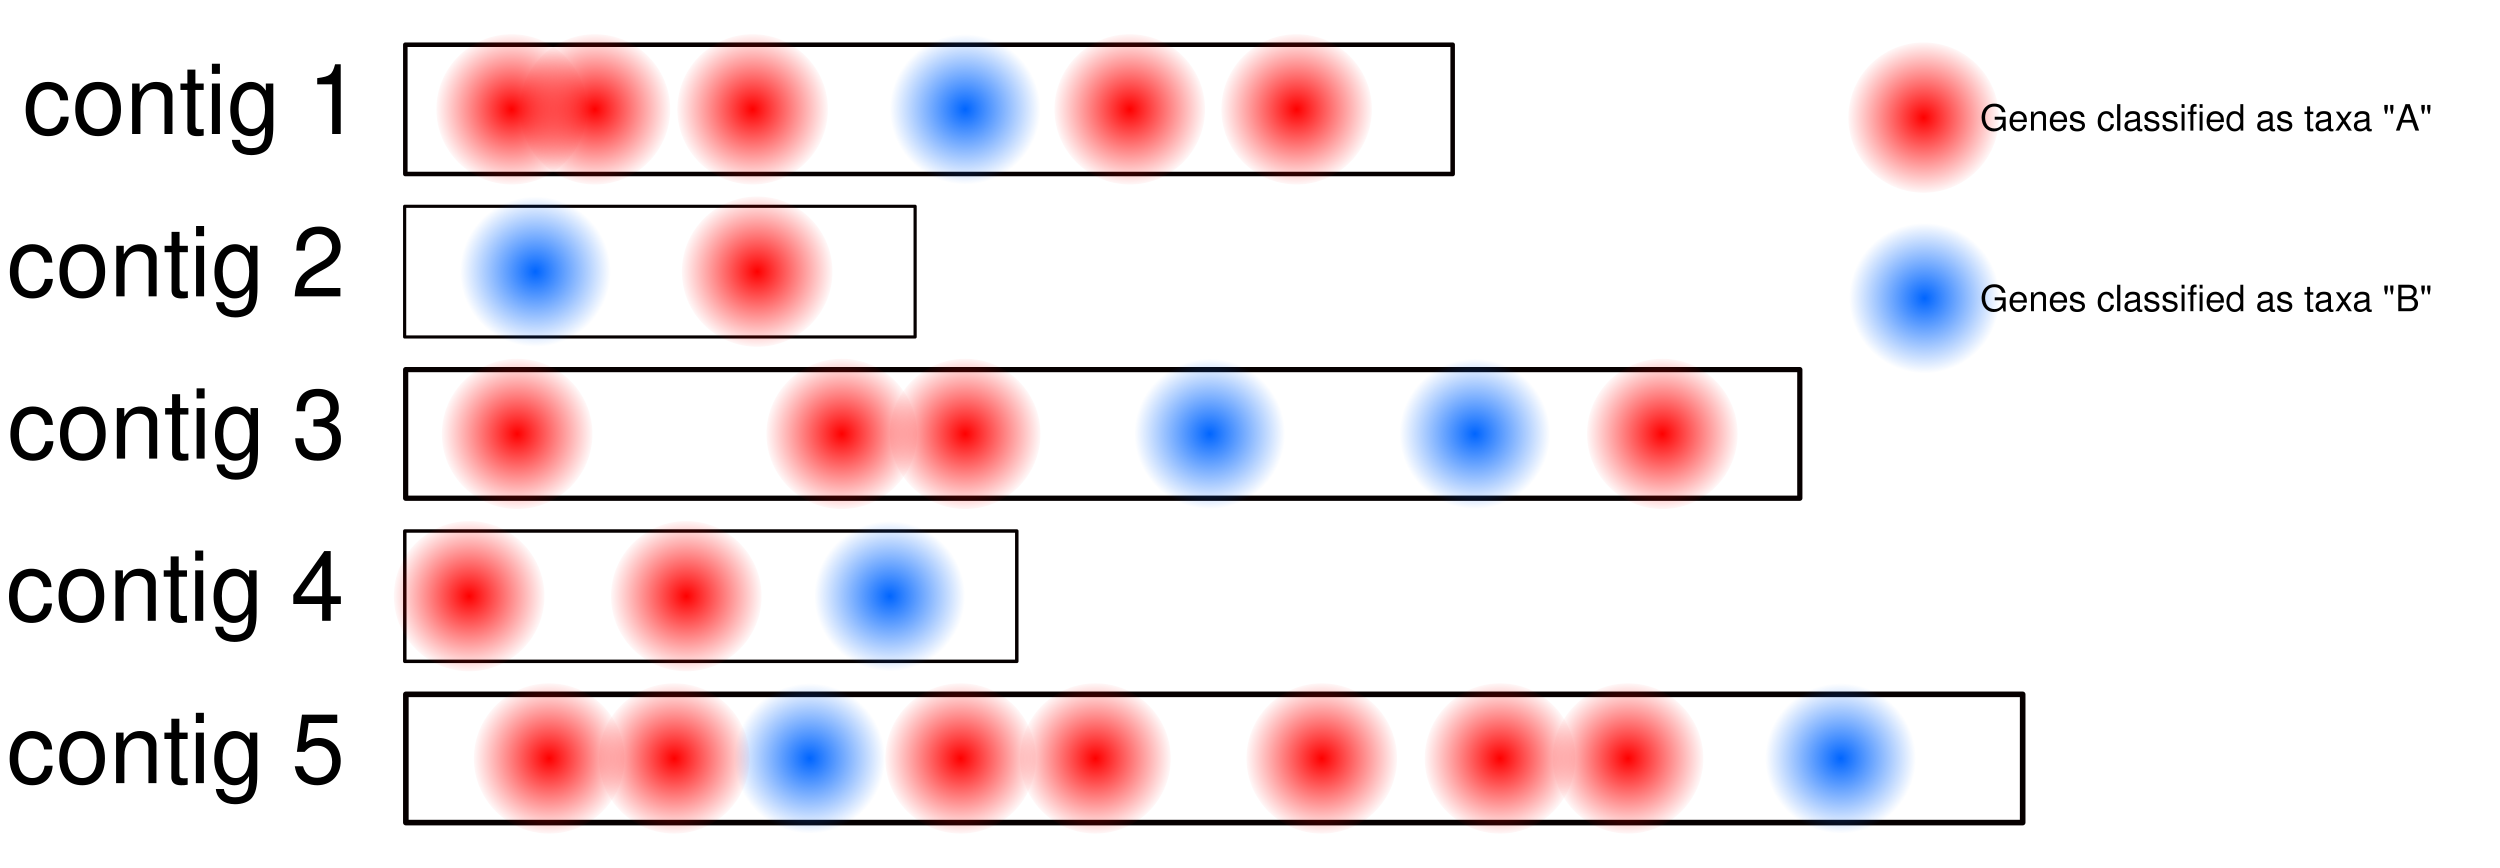
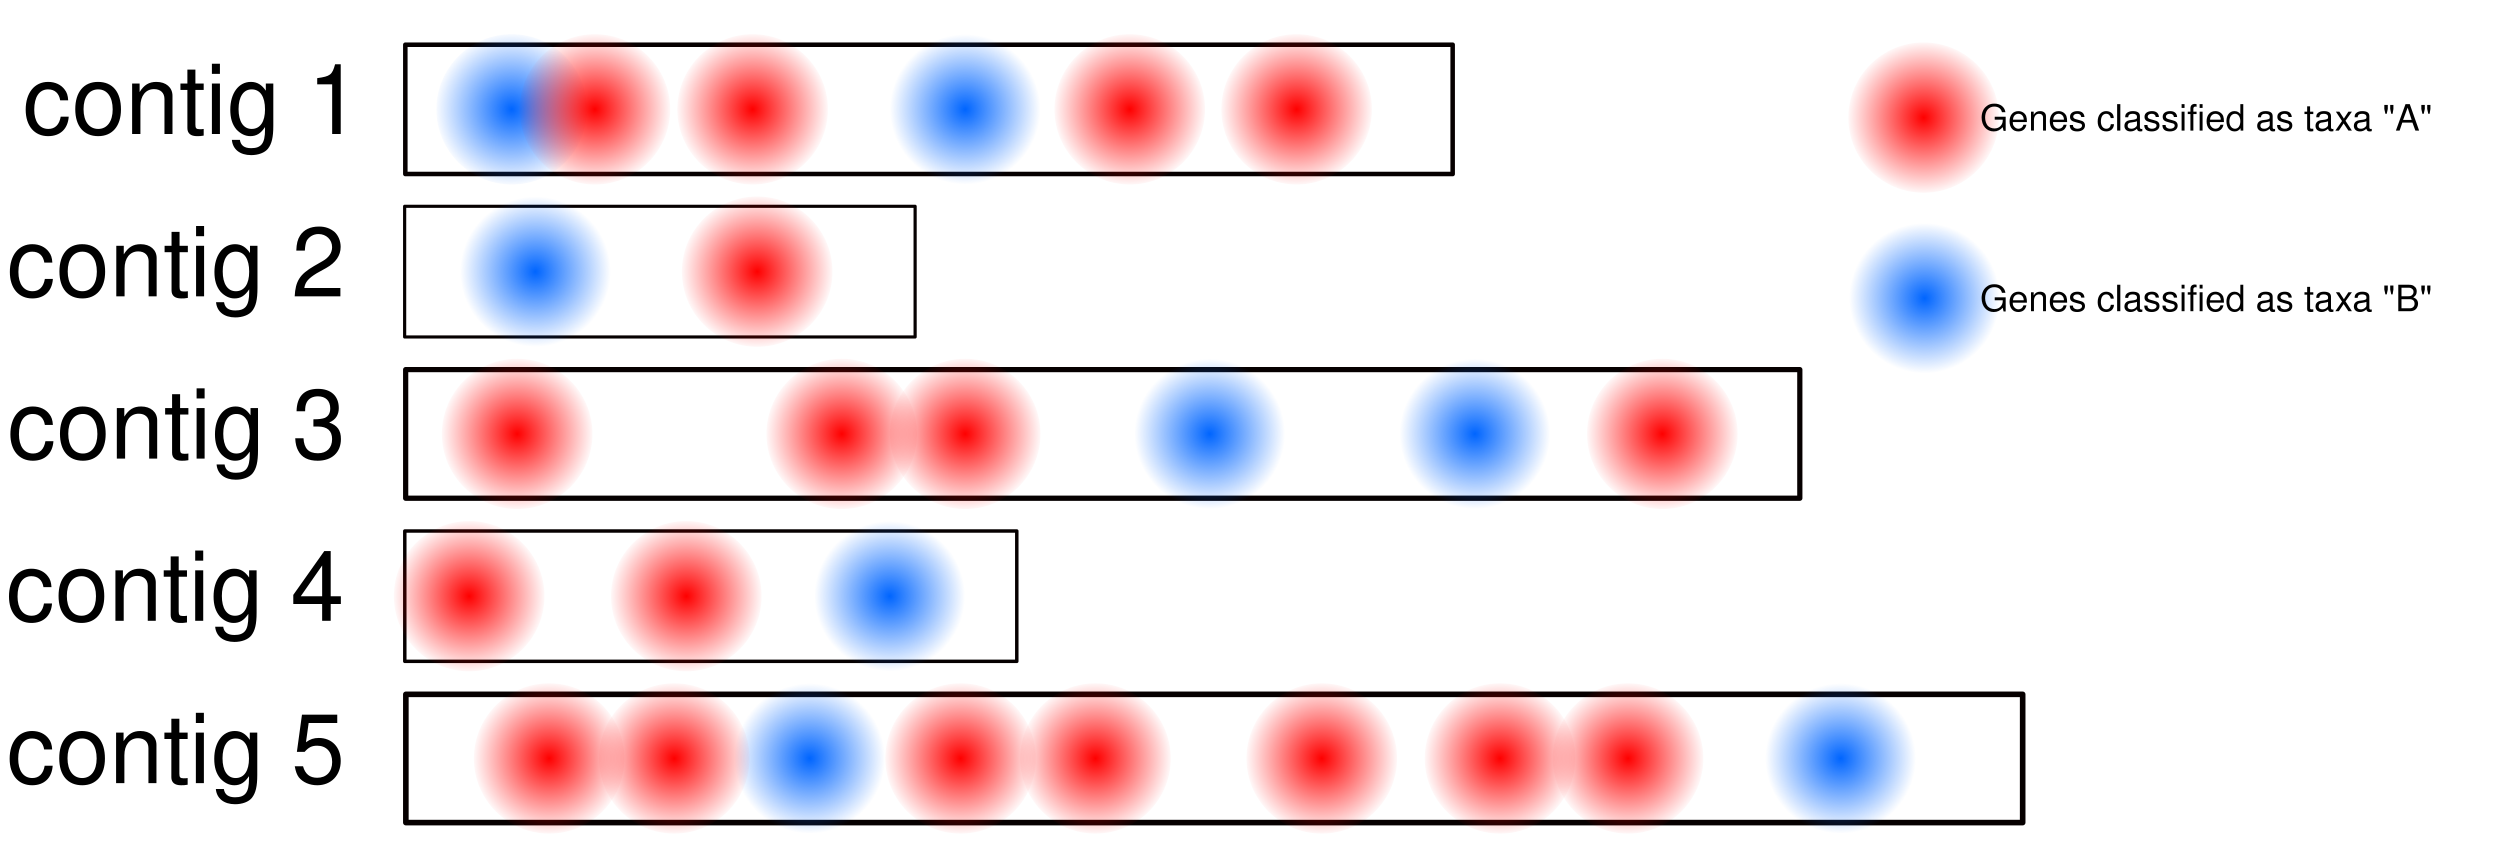
<svg xmlns="http://www.w3.org/2000/svg" xmlns:xlink="http://www.w3.org/1999/xlink" width="146.16mm" height="50.737mm" viewBox="0 0 146.16 50.737" version="1.1" id="svg2807">
  <defs id="defs2801">
    <radialGradient xlink:href="#linearGradient924" id="radialGradient926-4-1" cx="20.052" cy="63.637" fx="20.052" fy="63.637" r="4.952" gradientTransform="matrix(0.9138168,0,0,0.915646,99.16132,5.133757)" gradientUnits="userSpaceOnUse" />
    <linearGradient id="linearGradient924">
      <stop style="stop-color:#ff0000;stop-opacity:1;" offset="0" id="stop920" />
      <stop style="stop-color:#ff0000;stop-opacity:0;" offset="1" id="stop922" />
    </linearGradient>
    <radialGradient xlink:href="#linearGradient2298" id="radialGradient2308-1" cx="46.906" cy="63.789" fx="46.906" fy="63.789" r="4.404" gradientTransform="matrix(1,0,0,0.9977542,70.63184,10.31817)" gradientUnits="userSpaceOnUse" />
    <linearGradient id="linearGradient2298">
      <stop style="stop-color:#0065ff;stop-opacity:1;" offset="0" id="stop2294" />
      <stop style="stop-color:#0065ff;stop-opacity:0;" offset="1" id="stop2296" />
    </linearGradient>
    <radialGradient xlink:href="#linearGradient2298" id="radialGradient2312" cx="98.088" cy="101.737" fx="98.088" fy="101.737" r="4.404" gradientTransform="matrix(1,0,0,0.9977542,108.0439,-53.14176)" gradientUnits="userSpaceOnUse" />
    <radialGradient xlink:href="#linearGradient924" id="radialGradient926-14" cx="20.052" cy="63.637" fx="20.052" fy="63.637" r="4.952" gradientTransform="matrix(0.9138168,0,0,0.915646,175.3802,-9.902162)" gradientUnits="userSpaceOnUse" />
    <radialGradient xlink:href="#linearGradient924" id="radialGradient926-13" cx="20.052" cy="63.637" fx="20.052" fy="63.637" r="4.952" gradientTransform="matrix(0.9138168,0,0,0.915646,167.8967,-9.902162)" gradientUnits="userSpaceOnUse" />
    <radialGradient xlink:href="#linearGradient924" id="radialGradient926-299" cx="20.052" cy="63.637" fx="20.052" fy="63.637" r="4.952" gradientTransform="matrix(0.9138168,0,0,0.915646,119.6202,-9.902162)" gradientUnits="userSpaceOnUse" />
    <radialGradient xlink:href="#linearGradient924" id="radialGradient926-69" cx="20.052" cy="63.637" fx="20.052" fy="63.637" r="4.952" gradientTransform="matrix(0.9138168,0,0,0.915646,157.4732,-9.902166)" gradientUnits="userSpaceOnUse" />
    <radialGradient xlink:href="#linearGradient924" id="radialGradient926-04" cx="20.052" cy="63.637" fx="20.052" fy="63.637" r="4.952" gradientTransform="matrix(0.9138168,0,0,0.915646,144.2433,-9.902166)" gradientUnits="userSpaceOnUse" />
    <radialGradient xlink:href="#linearGradient924" id="radialGradient926-80" cx="20.052" cy="63.637" fx="20.052" fy="63.637" r="4.952" gradientTransform="matrix(0.9138168,0,0,0.915646,136.3589,-9.902166)" gradientUnits="userSpaceOnUse" />
    <radialGradient xlink:href="#linearGradient2298" id="radialGradient2302" cx="37.819" cy="101.737" fx="37.819" fy="101.737" r="4.404" gradientTransform="matrix(1,0,0,0.9977542,108.0439,-53.14176)" gradientUnits="userSpaceOnUse" />
    <radialGradient xlink:href="#linearGradient924" id="radialGradient926-11" cx="20.052" cy="63.637" fx="20.052" fy="63.637" r="4.952" gradientTransform="matrix(0.9138168,0,0,0.915646,112.3046,-9.902166)" gradientUnits="userSpaceOnUse" />
    <radialGradient xlink:href="#linearGradient2298" id="radialGradient2300" cx="42.496" cy="92.25" fx="42.496" fy="92.25" r="4.404" gradientTransform="matrix(1,0,0,0.9977542,108.0439,-53.16307)" gradientUnits="userSpaceOnUse" />
    <radialGradient xlink:href="#linearGradient924" id="radialGradient926-84" cx="20.052" cy="63.637" fx="20.052" fy="63.637" r="4.952" gradientTransform="matrix(0.9138168,0,0,0.915646,107.6274,-19.38937)" gradientUnits="userSpaceOnUse" />
    <radialGradient xlink:href="#linearGradient924" id="radialGradient926-46" cx="20.052" cy="63.637" fx="20.052" fy="63.637" r="4.952" gradientTransform="matrix(0.9138168,0,0,0.915646,120.3227,-19.38937)" gradientUnits="userSpaceOnUse" />
    <radialGradient xlink:href="#linearGradient924" id="radialGradient926-051" cx="20.052" cy="63.637" fx="20.052" fy="63.637" r="4.952" gradientTransform="matrix(0.9138168,0,0,0.915646,136.6261,-28.87656)" gradientUnits="userSpaceOnUse" />
    <radialGradient xlink:href="#linearGradient924" id="radialGradient926-6" cx="20.052" cy="63.637" fx="20.052" fy="63.637" r="4.952" gradientTransform="matrix(0.9138168,0,0,0.915646,177.3847,-28.87656)" gradientUnits="userSpaceOnUse" />
    <radialGradient xlink:href="#linearGradient2298" id="radialGradient2310" cx="76.706" cy="82.763" fx="76.706" fy="82.763" r="4.404" gradientTransform="matrix(1,0,0,0.9977542,108.0439,-53.18437)" gradientUnits="userSpaceOnUse" />
    <radialGradient xlink:href="#linearGradient2298" id="radialGradient2304" cx="61.205" cy="82.763" fx="61.205" fy="82.763" r="4.404" gradientTransform="matrix(1,0,0,0.9977542,108.0439,-53.18437)" gradientUnits="userSpaceOnUse" />
    <radialGradient xlink:href="#linearGradient924" id="radialGradient926-05" cx="20.052" cy="63.637" fx="20.052" fy="63.637" r="4.952" gradientTransform="matrix(0.9138168,0,0,0.915646,129.4099,-28.87656)" gradientUnits="userSpaceOnUse" />
    <radialGradient xlink:href="#linearGradient924" id="radialGradient926-0" cx="20.052" cy="63.637" fx="20.052" fy="63.637" r="4.952" gradientTransform="matrix(0.9138168,0,0,0.915646,110.4337,-28.87656)" gradientUnits="userSpaceOnUse" />
    <radialGradient xlink:href="#linearGradient2298" id="radialGradient2306" cx="21.782" cy="73.276" fx="21.782" fy="73.276" r="4.404" gradientTransform="matrix(1,0,0,0.9977542,108.0439,-53.20568)" gradientUnits="userSpaceOnUse" />
    <radialGradient xlink:href="#linearGradient924" id="radialGradient926-4" cx="20.052" cy="63.637" fx="20.052" fy="63.637" r="4.952" gradientTransform="matrix(0.9138168,0,0,0.915646,124.4654,-38.36376)" gradientUnits="userSpaceOnUse" />
    <radialGradient xlink:href="#linearGradient924" id="radialGradient926-3" cx="20.052" cy="63.637" fx="20.052" fy="63.637" r="4.952" gradientTransform="matrix(0.9138168,0,0,0.915646,156.0032,-47.85097)" gradientUnits="userSpaceOnUse" />
    <radialGradient xlink:href="#linearGradient924" id="radialGradient926-8" cx="20.052" cy="63.637" fx="20.052" fy="63.637" r="4.952" gradientTransform="matrix(0.9138168,0,0,0.915646,146.2478,-47.85097)" gradientUnits="userSpaceOnUse" />
    <radialGradient xlink:href="#linearGradient2298" id="radialGradient2308" cx="46.906" cy="63.789" fx="46.906" fy="63.789" r="4.404" gradientTransform="matrix(1,0,0,0.9977542,108.0439,-53.22698)" gradientUnits="userSpaceOnUse" />
    <radialGradient xlink:href="#linearGradient924" id="radialGradient926-7" cx="20.052" cy="63.637" fx="20.052" fy="63.637" r="4.952" gradientTransform="matrix(0.9138168,0,0,0.915646,124.1981,-47.85097)" gradientUnits="userSpaceOnUse" />
    <radialGradient xlink:href="#linearGradient924" id="radialGradient926-2" cx="20.052" cy="63.637" fx="20.052" fy="63.637" r="4.952" gradientTransform="matrix(0.9138168,0,0,0.915646,114.9773,-47.85097)" gradientUnits="userSpaceOnUse" />
-     <radialGradient xlink:href="#linearGradient924" id="radialGradient926" cx="20.052" cy="63.637" fx="20.052" fy="63.637" r="4.952" gradientTransform="matrix(0.9138168,0,0,0.915646,110.1126,-47.85097)" gradientUnits="userSpaceOnUse" />
+     <radialGradient xlink:href="#linearGradient2298" id="radialGradient926" cx="20.052" cy="63.637" fx="20.052" fy="63.637" r="4.952" gradientTransform="matrix(0.9138168,0,0,0.915646,110.1126,-47.85097)" gradientUnits="userSpaceOnUse" />
  </defs>
  <g id="layer1" transform="translate(-98.52143,-4.024479)">
    <rect style="color:#000000;clip-rule:nonzero;display:inline;overflow:visible;visibility:visible;opacity:1;isolation:auto;mix-blend-mode:normal;color-interpolation:sRGB;color-interpolation-filters:linearRGB;solid-color:#000000;solid-opacity:1;vector-effect:none;fill:none;fill-opacity:1;fill-rule:nonzero;stroke:#060000;stroke-width:0.265;stroke-linecap:square;stroke-linejoin:round;stroke-miterlimit:4;stroke-dasharray:none;stroke-dashoffset:0;stroke-opacity:1;marker:none;paint-order:stroke fill markers;color-rendering:auto;image-rendering:auto;shape-rendering:auto;text-rendering:auto;enable-background:accumulate" id="rect823" width="61.232" height="7.56" x="122.218" y="6.639" />
    <rect style="color:#000000;clip-rule:nonzero;display:inline;overflow:visible;visibility:visible;opacity:1;isolation:auto;mix-blend-mode:normal;color-interpolation:sRGB;color-interpolation-filters:linearRGB;solid-color:#000000;solid-opacity:1;vector-effect:none;fill:none;fill-opacity:1;fill-rule:nonzero;stroke:#060000;stroke-width:0.305;stroke-linecap:square;stroke-linejoin:round;stroke-miterlimit:4;stroke-dasharray:none;stroke-dashoffset:0;stroke-opacity:1;marker:none;paint-order:stroke fill markers;color-rendering:auto;image-rendering:auto;shape-rendering:auto;text-rendering:auto;enable-background:accumulate" id="rect823-6" width="81.508" height="7.52" x="122.238" y="25.633" />
    <rect style="color:#000000;clip-rule:nonzero;display:inline;overflow:visible;visibility:visible;opacity:1;isolation:auto;mix-blend-mode:normal;color-interpolation:sRGB;color-interpolation-filters:linearRGB;solid-color:#000000;solid-opacity:1;vector-effect:none;fill:none;fill-opacity:1;fill-rule:nonzero;stroke:#060000;stroke-width:0.186;stroke-linecap:square;stroke-linejoin:round;stroke-miterlimit:4;stroke-dasharray:none;stroke-dashoffset:0;stroke-opacity:1;marker:none;paint-order:stroke fill markers;color-rendering:auto;image-rendering:auto;shape-rendering:auto;text-rendering:auto;enable-background:accumulate" id="rect823-9" width="29.845" height="7.639" x="122.178" y="16.086" />
    <rect style="color:#000000;clip-rule:nonzero;display:inline;overflow:visible;visibility:visible;opacity:1;isolation:auto;mix-blend-mode:normal;color-interpolation:sRGB;color-interpolation-filters:linearRGB;solid-color:#000000;solid-opacity:1;vector-effect:none;fill:none;fill-opacity:1;fill-rule:nonzero;stroke:#060000;stroke-width:0.203;stroke-linecap:square;stroke-linejoin:round;stroke-miterlimit:4;stroke-dasharray:none;stroke-dashoffset:0;stroke-opacity:1;marker:none;paint-order:stroke fill markers;color-rendering:auto;image-rendering:auto;shape-rendering:auto;text-rendering:auto;enable-background:accumulate" id="rect823-2" width="35.78" height="7.621" x="122.187" y="35.069" />
    <rect style="color:#000000;clip-rule:nonzero;display:inline;overflow:visible;visibility:visible;opacity:1;isolation:auto;mix-blend-mode:normal;color-interpolation:sRGB;color-interpolation-filters:linearRGB;solid-color:#000000;solid-opacity:1;vector-effect:none;fill:none;fill-opacity:1;fill-rule:nonzero;stroke:#060000;stroke-width:0.328;stroke-linecap:square;stroke-linejoin:round;stroke-miterlimit:4;stroke-dasharray:none;stroke-dashoffset:0;stroke-opacity:1;marker:none;paint-order:stroke fill markers;color-rendering:auto;image-rendering:auto;shape-rendering:auto;text-rendering:auto;enable-background:accumulate" id="rect823-0" width="94.526" height="7.497" x="122.249" y="44.619" />
-     <ellipse style="color:#000000;clip-rule:nonzero;display:inline;overflow:visible;visibility:visible;opacity:1;isolation:auto;mix-blend-mode:normal;color-interpolation:sRGB;color-interpolation-filters:linearRGB;solid-color:#000000;solid-opacity:1;vector-effect:none;fill:url(#radialGradient926);fill-opacity:1;fill-rule:nonzero;stroke:none;stroke-width:0.26;stroke-linecap:square;stroke-linejoin:round;stroke-miterlimit:4;stroke-dasharray:none;stroke-dashoffset:0;stroke-opacity:1;marker:none;paint-order:stroke fill markers;color-rendering:auto;image-rendering:auto;shape-rendering:auto;text-rendering:auto;enable-background:accumulate" id="path918" cx="128.436" cy="10.418" rx="4.404" ry="4.394" />
+     <ellipse style="color:#000000;clip-rule:nonzero;display:inline;overflow:visible;visibility:visible;opacity:1;isolation:auto;mix-blend-mode:normal;color-interpolation:sRGB;color-interpolation-filters:linearRGB;solid-color:#000000;solid-opacity:1;vector-effect:none;fill:url(#radialGradient926);fill-opacity:1.0;fill-rule:nonzero;stroke:none;stroke-width:0.26;stroke-linecap:square;stroke-linejoin:round;stroke-miterlimit:4;stroke-dasharray:none;stroke-dashoffset:0;stroke-opacity:1;marker:none;paint-order:stroke fill markers;color-rendering:auto;image-rendering:auto;shape-rendering:auto;text-rendering:auto;enable-background:accumulate" id="path918" cx="128.436" cy="10.418" rx="4.404" ry="4.394" />
    <ellipse style="color:#000000;clip-rule:nonzero;display:inline;overflow:visible;visibility:visible;opacity:1;isolation:auto;mix-blend-mode:normal;color-interpolation:sRGB;color-interpolation-filters:linearRGB;solid-color:#000000;solid-opacity:1;vector-effect:none;fill:url(#radialGradient926-2);fill-opacity:1;fill-rule:nonzero;stroke:none;stroke-width:0.26;stroke-linecap:square;stroke-linejoin:round;stroke-miterlimit:4;stroke-dasharray:none;stroke-dashoffset:0;stroke-opacity:1;marker:none;paint-order:stroke fill markers;color-rendering:auto;image-rendering:auto;shape-rendering:auto;text-rendering:auto;enable-background:accumulate" id="path918-8" cx="133.301" cy="10.418" rx="4.404" ry="4.394" />
    <ellipse style="color:#000000;clip-rule:nonzero;display:inline;overflow:visible;visibility:visible;opacity:1;isolation:auto;mix-blend-mode:normal;color-interpolation:sRGB;color-interpolation-filters:linearRGB;solid-color:#000000;solid-opacity:1;vector-effect:none;fill:url(#radialGradient926-7);fill-opacity:1;fill-rule:nonzero;stroke:none;stroke-width:0.26;stroke-linecap:square;stroke-linejoin:round;stroke-miterlimit:4;stroke-dasharray:none;stroke-dashoffset:0;stroke-opacity:1;marker:none;paint-order:stroke fill markers;color-rendering:auto;image-rendering:auto;shape-rendering:auto;text-rendering:auto;enable-background:accumulate" id="path918-85" cx="142.522" cy="10.418" rx="4.404" ry="4.394" />
    <ellipse style="color:#000000;clip-rule:nonzero;display:inline;overflow:visible;visibility:visible;opacity:1;isolation:auto;mix-blend-mode:normal;color-interpolation:sRGB;color-interpolation-filters:linearRGB;solid-color:#000000;solid-opacity:1;vector-effect:none;fill:url(#radialGradient2308);fill-opacity:1;fill-rule:nonzero;stroke:none;stroke-width:0.26;stroke-linecap:square;stroke-linejoin:round;stroke-miterlimit:4;stroke-dasharray:none;stroke-dashoffset:0;stroke-opacity:1;marker:none;paint-order:stroke fill markers;color-rendering:auto;image-rendering:auto;shape-rendering:auto;text-rendering:auto;enable-background:accumulate" id="path918-83" cx="154.95" cy="10.418" rx="4.404" ry="4.394" />
    <ellipse style="color:#000000;clip-rule:nonzero;display:inline;overflow:visible;visibility:visible;opacity:1;isolation:auto;mix-blend-mode:normal;color-interpolation:sRGB;color-interpolation-filters:linearRGB;solid-color:#000000;solid-opacity:1;vector-effect:none;fill:url(#radialGradient926-8);fill-opacity:1;fill-rule:nonzero;stroke:none;stroke-width:0.26;stroke-linecap:square;stroke-linejoin:round;stroke-miterlimit:4;stroke-dasharray:none;stroke-dashoffset:0;stroke-opacity:1;marker:none;paint-order:stroke fill markers;color-rendering:auto;image-rendering:auto;shape-rendering:auto;text-rendering:auto;enable-background:accumulate" id="path918-4" cx="164.571" cy="10.418" rx="4.404" ry="4.394" />
    <ellipse style="color:#000000;clip-rule:nonzero;display:inline;overflow:visible;visibility:visible;opacity:1;isolation:auto;mix-blend-mode:normal;color-interpolation:sRGB;color-interpolation-filters:linearRGB;solid-color:#000000;solid-opacity:1;vector-effect:none;fill:url(#radialGradient926-3);fill-opacity:1;fill-rule:nonzero;stroke:none;stroke-width:0.26;stroke-linecap:square;stroke-linejoin:round;stroke-miterlimit:4;stroke-dasharray:none;stroke-dashoffset:0;stroke-opacity:1;marker:none;paint-order:stroke fill markers;color-rendering:auto;image-rendering:auto;shape-rendering:auto;text-rendering:auto;enable-background:accumulate" id="path918-6" cx="174.327" cy="10.418" rx="4.404" ry="4.394" />
    <ellipse style="color:#000000;clip-rule:nonzero;display:inline;overflow:visible;visibility:visible;opacity:1;isolation:auto;mix-blend-mode:normal;color-interpolation:sRGB;color-interpolation-filters:linearRGB;solid-color:#000000;solid-opacity:1;vector-effect:none;fill:url(#radialGradient926-4);fill-opacity:1;fill-rule:nonzero;stroke:none;stroke-width:0.26;stroke-linecap:square;stroke-linejoin:round;stroke-miterlimit:4;stroke-dasharray:none;stroke-dashoffset:0;stroke-opacity:1;marker:none;paint-order:stroke fill markers;color-rendering:auto;image-rendering:auto;shape-rendering:auto;text-rendering:auto;enable-background:accumulate" id="path918-89" cx="142.789" cy="19.906" rx="4.404" ry="4.394" />
    <ellipse style="color:#000000;clip-rule:nonzero;display:inline;overflow:visible;visibility:visible;opacity:1;isolation:auto;mix-blend-mode:normal;color-interpolation:sRGB;color-interpolation-filters:linearRGB;solid-color:#000000;solid-opacity:1;vector-effect:none;fill:url(#radialGradient2306);fill-opacity:1;fill-rule:nonzero;stroke:none;stroke-width:0.26;stroke-linecap:square;stroke-linejoin:round;stroke-miterlimit:4;stroke-dasharray:none;stroke-dashoffset:0;stroke-opacity:1;marker:none;paint-order:stroke fill markers;color-rendering:auto;image-rendering:auto;shape-rendering:auto;text-rendering:auto;enable-background:accumulate" id="path918-0" cx="129.826" cy="19.906" rx="4.404" ry="4.394" />
    <ellipse style="color:#000000;clip-rule:nonzero;display:inline;overflow:visible;visibility:visible;opacity:1;isolation:auto;mix-blend-mode:normal;color-interpolation:sRGB;color-interpolation-filters:linearRGB;solid-color:#000000;solid-opacity:1;vector-effect:none;fill:url(#radialGradient926-0);fill-opacity:1;fill-rule:nonzero;stroke:none;stroke-width:0.26;stroke-linecap:square;stroke-linejoin:round;stroke-miterlimit:4;stroke-dasharray:none;stroke-dashoffset:0;stroke-opacity:1;marker:none;paint-order:stroke fill markers;color-rendering:auto;image-rendering:auto;shape-rendering:auto;text-rendering:auto;enable-background:accumulate" id="path918-5" cx="128.757" cy="29.393" rx="4.404" ry="4.394" />
    <ellipse style="color:#000000;clip-rule:nonzero;display:inline;overflow:visible;visibility:visible;opacity:1;isolation:auto;mix-blend-mode:normal;color-interpolation:sRGB;color-interpolation-filters:linearRGB;solid-color:#000000;solid-opacity:1;vector-effect:none;fill:url(#radialGradient926-05);fill-opacity:1;fill-rule:nonzero;stroke:none;stroke-width:0.26;stroke-linecap:square;stroke-linejoin:round;stroke-miterlimit:4;stroke-dasharray:none;stroke-dashoffset:0;stroke-opacity:1;marker:none;paint-order:stroke fill markers;color-rendering:auto;image-rendering:auto;shape-rendering:auto;text-rendering:auto;enable-background:accumulate" id="path918-69" cx="147.733" cy="29.393" rx="4.404" ry="4.394" />
    <ellipse style="color:#000000;clip-rule:nonzero;display:inline;overflow:visible;visibility:visible;opacity:1;isolation:auto;mix-blend-mode:normal;color-interpolation:sRGB;color-interpolation-filters:linearRGB;solid-color:#000000;solid-opacity:1;vector-effect:none;fill:url(#radialGradient2304);fill-opacity:1;fill-rule:nonzero;stroke:none;stroke-width:0.26;stroke-linecap:square;stroke-linejoin:round;stroke-miterlimit:4;stroke-dasharray:none;stroke-dashoffset:0;stroke-opacity:1;marker:none;paint-order:stroke fill markers;color-rendering:auto;image-rendering:auto;shape-rendering:auto;text-rendering:auto;enable-background:accumulate" id="path918-54" cx="169.249" cy="29.393" rx="4.404" ry="4.394" />
    <ellipse style="color:#000000;clip-rule:nonzero;display:inline;overflow:visible;visibility:visible;opacity:1;isolation:auto;mix-blend-mode:normal;color-interpolation:sRGB;color-interpolation-filters:linearRGB;solid-color:#000000;solid-opacity:1;vector-effect:none;fill:url(#radialGradient2310);fill-opacity:1;fill-rule:nonzero;stroke:none;stroke-width:0.26;stroke-linecap:square;stroke-linejoin:round;stroke-miterlimit:4;stroke-dasharray:none;stroke-dashoffset:0;stroke-opacity:1;marker:none;paint-order:stroke fill markers;color-rendering:auto;image-rendering:auto;shape-rendering:auto;text-rendering:auto;enable-background:accumulate" id="path918-9" cx="184.75" cy="29.393" rx="4.404" ry="4.394" />
    <ellipse style="color:#000000;clip-rule:nonzero;display:inline;overflow:visible;visibility:visible;opacity:1;isolation:auto;mix-blend-mode:normal;color-interpolation:sRGB;color-interpolation-filters:linearRGB;solid-color:#000000;solid-opacity:1;vector-effect:none;fill:url(#radialGradient926-6);fill-opacity:1;fill-rule:nonzero;stroke:none;stroke-width:0.26;stroke-linecap:square;stroke-linejoin:round;stroke-miterlimit:4;stroke-dasharray:none;stroke-dashoffset:0;stroke-opacity:1;marker:none;paint-order:stroke fill markers;color-rendering:auto;image-rendering:auto;shape-rendering:auto;text-rendering:auto;enable-background:accumulate" id="path918-2" cx="195.708" cy="29.393" rx="4.404" ry="4.394" />
    <ellipse style="color:#000000;clip-rule:nonzero;display:inline;overflow:visible;visibility:visible;opacity:1;isolation:auto;mix-blend-mode:normal;color-interpolation:sRGB;color-interpolation-filters:linearRGB;solid-color:#000000;solid-opacity:1;vector-effect:none;fill:url(#radialGradient926-051);fill-opacity:1;fill-rule:nonzero;stroke:none;stroke-width:0.26;stroke-linecap:square;stroke-linejoin:round;stroke-miterlimit:4;stroke-dasharray:none;stroke-dashoffset:0;stroke-opacity:1;marker:none;paint-order:stroke fill markers;color-rendering:auto;image-rendering:auto;shape-rendering:auto;text-rendering:auto;enable-background:accumulate" id="path918-850" cx="154.95" cy="29.393" rx="4.404" ry="4.394" />
    <ellipse style="color:#000000;clip-rule:nonzero;display:inline;overflow:visible;visibility:visible;opacity:1;isolation:auto;mix-blend-mode:normal;color-interpolation:sRGB;color-interpolation-filters:linearRGB;solid-color:#000000;solid-opacity:1;vector-effect:none;fill:url(#radialGradient926-46);fill-opacity:1;fill-rule:nonzero;stroke:none;stroke-width:0.26;stroke-linecap:square;stroke-linejoin:round;stroke-miterlimit:4;stroke-dasharray:none;stroke-dashoffset:0;stroke-opacity:1;marker:none;paint-order:stroke fill markers;color-rendering:auto;image-rendering:auto;shape-rendering:auto;text-rendering:auto;enable-background:accumulate" id="path918-86" cx="138.646" cy="38.88" rx="4.404" ry="4.394" />
    <ellipse style="color:#000000;clip-rule:nonzero;display:inline;overflow:visible;visibility:visible;opacity:1;isolation:auto;mix-blend-mode:normal;color-interpolation:sRGB;color-interpolation-filters:linearRGB;solid-color:#000000;solid-opacity:1;vector-effect:none;fill:url(#radialGradient926-84);fill-opacity:1;fill-rule:nonzero;stroke:none;stroke-width:0.26;stroke-linecap:square;stroke-linejoin:round;stroke-miterlimit:4;stroke-dasharray:none;stroke-dashoffset:0;stroke-opacity:1;marker:none;paint-order:stroke fill markers;color-rendering:auto;image-rendering:auto;shape-rendering:auto;text-rendering:auto;enable-background:accumulate" id="path918-40" cx="125.951" cy="38.88" rx="4.404" ry="4.394" />
    <ellipse style="color:#000000;clip-rule:nonzero;display:inline;overflow:visible;visibility:visible;opacity:1;isolation:auto;mix-blend-mode:normal;color-interpolation:sRGB;color-interpolation-filters:linearRGB;solid-color:#000000;solid-opacity:1;vector-effect:none;fill:url(#radialGradient2300);fill-opacity:1;fill-rule:nonzero;stroke:none;stroke-width:0.26;stroke-linecap:square;stroke-linejoin:round;stroke-miterlimit:4;stroke-dasharray:none;stroke-dashoffset:0;stroke-opacity:1;marker:none;paint-order:stroke fill markers;color-rendering:auto;image-rendering:auto;shape-rendering:auto;text-rendering:auto;enable-background:accumulate" id="path918-81" cx="150.54" cy="38.88" rx="4.404" ry="4.394" />
    <ellipse style="color:#000000;clip-rule:nonzero;display:inline;overflow:visible;visibility:visible;opacity:1;isolation:auto;mix-blend-mode:normal;color-interpolation:sRGB;color-interpolation-filters:linearRGB;solid-color:#000000;solid-opacity:1;vector-effect:none;fill:url(#radialGradient926-11);fill-opacity:1;fill-rule:nonzero;stroke:none;stroke-width:0.26;stroke-linecap:square;stroke-linejoin:round;stroke-miterlimit:4;stroke-dasharray:none;stroke-dashoffset:0;stroke-opacity:1;marker:none;paint-order:stroke fill markers;color-rendering:auto;image-rendering:auto;shape-rendering:auto;text-rendering:auto;enable-background:accumulate" id="path918-403" cx="130.628" cy="48.367" rx="4.404" ry="4.394" />
    <ellipse style="color:#000000;clip-rule:nonzero;display:inline;overflow:visible;visibility:visible;opacity:1;isolation:auto;mix-blend-mode:normal;color-interpolation:sRGB;color-interpolation-filters:linearRGB;solid-color:#000000;solid-opacity:1;vector-effect:none;fill:url(#radialGradient2302);fill-opacity:1;fill-rule:nonzero;stroke:none;stroke-width:0.26;stroke-linecap:square;stroke-linejoin:round;stroke-miterlimit:4;stroke-dasharray:none;stroke-dashoffset:0;stroke-opacity:1;marker:none;paint-order:stroke fill markers;color-rendering:auto;image-rendering:auto;shape-rendering:auto;text-rendering:auto;enable-background:accumulate" id="path918-3" cx="145.863" cy="48.367" rx="4.404" ry="4.394" />
    <ellipse style="color:#000000;clip-rule:nonzero;display:inline;overflow:visible;visibility:visible;opacity:1;isolation:auto;mix-blend-mode:normal;color-interpolation:sRGB;color-interpolation-filters:linearRGB;solid-color:#000000;solid-opacity:1;vector-effect:none;fill:url(#radialGradient926-80);fill-opacity:1;fill-rule:nonzero;stroke:none;stroke-width:0.26;stroke-linecap:square;stroke-linejoin:round;stroke-miterlimit:4;stroke-dasharray:none;stroke-dashoffset:0;stroke-opacity:1;marker:none;paint-order:stroke fill markers;color-rendering:auto;image-rendering:auto;shape-rendering:auto;text-rendering:auto;enable-background:accumulate" id="path918-64" cx="154.682" cy="48.367" rx="4.404" ry="4.394" />
    <ellipse style="color:#000000;clip-rule:nonzero;display:inline;overflow:visible;visibility:visible;opacity:1;isolation:auto;mix-blend-mode:normal;color-interpolation:sRGB;color-interpolation-filters:linearRGB;solid-color:#000000;solid-opacity:1;vector-effect:none;fill:url(#radialGradient926-04);fill-opacity:1;fill-rule:nonzero;stroke:none;stroke-width:0.26;stroke-linecap:square;stroke-linejoin:round;stroke-miterlimit:4;stroke-dasharray:none;stroke-dashoffset:0;stroke-opacity:1;marker:none;paint-order:stroke fill markers;color-rendering:auto;image-rendering:auto;shape-rendering:auto;text-rendering:auto;enable-background:accumulate" id="path918-67" cx="162.567" cy="48.367" rx="4.404" ry="4.394" />
    <ellipse style="color:#000000;clip-rule:nonzero;display:inline;overflow:visible;visibility:visible;opacity:1;isolation:auto;mix-blend-mode:normal;color-interpolation:sRGB;color-interpolation-filters:linearRGB;solid-color:#000000;solid-opacity:1;vector-effect:none;fill:url(#radialGradient926-69);fill-opacity:1;fill-rule:nonzero;stroke:none;stroke-width:0.26;stroke-linecap:square;stroke-linejoin:round;stroke-miterlimit:4;stroke-dasharray:none;stroke-dashoffset:0;stroke-opacity:1;marker:none;paint-order:stroke fill markers;color-rendering:auto;image-rendering:auto;shape-rendering:auto;text-rendering:auto;enable-background:accumulate" id="path918-28" cx="175.797" cy="48.367" rx="4.404" ry="4.394" />
    <ellipse style="color:#000000;clip-rule:nonzero;display:inline;overflow:visible;visibility:visible;opacity:1;isolation:auto;mix-blend-mode:normal;color-interpolation:sRGB;color-interpolation-filters:linearRGB;solid-color:#000000;solid-opacity:1;vector-effect:none;fill:url(#radialGradient926-299);fill-opacity:1;fill-rule:nonzero;stroke:none;stroke-width:0.26;stroke-linecap:square;stroke-linejoin:round;stroke-miterlimit:4;stroke-dasharray:none;stroke-dashoffset:0;stroke-opacity:1;marker:none;paint-order:stroke fill markers;color-rendering:auto;image-rendering:auto;shape-rendering:auto;text-rendering:auto;enable-background:accumulate" id="path918-27" cx="137.944" cy="48.367" rx="4.404" ry="4.394" />
    <ellipse style="color:#000000;clip-rule:nonzero;display:inline;overflow:visible;visibility:visible;opacity:1;isolation:auto;mix-blend-mode:normal;color-interpolation:sRGB;color-interpolation-filters:linearRGB;solid-color:#000000;solid-opacity:1;vector-effect:none;fill:url(#radialGradient926-13);fill-opacity:1;fill-rule:nonzero;stroke:none;stroke-width:0.26;stroke-linecap:square;stroke-linejoin:round;stroke-miterlimit:4;stroke-dasharray:none;stroke-dashoffset:0;stroke-opacity:1;marker:none;paint-order:stroke fill markers;color-rendering:auto;image-rendering:auto;shape-rendering:auto;text-rendering:auto;enable-background:accumulate" id="path918-59" cx="186.22" cy="48.367" rx="4.404" ry="4.394" />
    <ellipse style="color:#000000;clip-rule:nonzero;display:inline;overflow:visible;visibility:visible;opacity:1;isolation:auto;mix-blend-mode:normal;color-interpolation:sRGB;color-interpolation-filters:linearRGB;solid-color:#000000;solid-opacity:1;vector-effect:none;fill:url(#radialGradient926-14);fill-opacity:1;fill-rule:nonzero;stroke:none;stroke-width:0.26;stroke-linecap:square;stroke-linejoin:round;stroke-miterlimit:4;stroke-dasharray:none;stroke-dashoffset:0;stroke-opacity:1;marker:none;paint-order:stroke fill markers;color-rendering:auto;image-rendering:auto;shape-rendering:auto;text-rendering:auto;enable-background:accumulate" id="path918-07" cx="193.704" cy="48.367" rx="4.404" ry="4.394" />
    <ellipse style="color:#000000;clip-rule:nonzero;display:inline;overflow:visible;visibility:visible;opacity:1;isolation:auto;mix-blend-mode:normal;color-interpolation:sRGB;color-interpolation-filters:linearRGB;solid-color:#000000;solid-opacity:1;vector-effect:none;fill:url(#radialGradient2312);fill-opacity:1;fill-rule:nonzero;stroke:none;stroke-width:0.26;stroke-linecap:square;stroke-linejoin:round;stroke-miterlimit:4;stroke-dasharray:none;stroke-dashoffset:0;stroke-opacity:1;marker:none;paint-order:stroke fill markers;color-rendering:auto;image-rendering:auto;shape-rendering:auto;text-rendering:auto;enable-background:accumulate" id="path918-80" cx="206.132" cy="48.367" rx="4.404" ry="4.394" />
    <text xml:space="preserve" style="font-style:normal;font-variant:normal;font-weight:normal;font-stretch:normal;font-size:2.117px;line-height:2.61px;font-family:Helvetica;-inkscape-font-specification:Helvetica;text-align:center;letter-spacing:0px;word-spacing:0px;text-anchor:middle;fill:#000000;fill-opacity:1;stroke:none;stroke-width:0.265px;stroke-linecap:butt;stroke-linejoin:miter;stroke-opacity:1" x="111.212" y="11.861" id="text2316">
      <tspan id="tspan2314" x="111.212" y="11.861" style="font-size:5.644px;stroke-width:0.265px">contig 1</tspan>
    </text>
    <text xml:space="preserve" style="font-style:normal;font-variant:normal;font-weight:normal;font-stretch:normal;font-size:2.117px;line-height:2.61px;font-family:Helvetica;-inkscape-font-specification:Helvetica;text-align:center;letter-spacing:0px;word-spacing:0px;text-anchor:middle;fill:#000000;fill-opacity:1;stroke:none;stroke-width:0.265px;stroke-linecap:butt;stroke-linejoin:miter;stroke-opacity:1" x="110.286" y="21.348" id="text2316-8">
      <tspan id="tspan2314-5" x="110.286" y="21.348" style="font-size:5.644px;stroke-width:0.265px">contig 2</tspan>
    </text>
    <text xml:space="preserve" style="font-style:normal;font-variant:normal;font-weight:normal;font-stretch:normal;font-size:2.117px;line-height:2.61px;font-family:Helvetica;-inkscape-font-specification:Helvetica;text-align:center;letter-spacing:0px;word-spacing:0px;text-anchor:middle;fill:#000000;fill-opacity:1;stroke:none;stroke-width:0.265px;stroke-linecap:butt;stroke-linejoin:miter;stroke-opacity:1" x="110.315" y="30.835" id="text2316-4">
      <tspan id="tspan2314-3" x="110.315" y="30.835" style="font-size:5.644px;stroke-width:0.265px">contig 3</tspan>
    </text>
    <text xml:space="preserve" style="font-style:normal;font-variant:normal;font-weight:normal;font-stretch:normal;font-size:2.117px;line-height:2.61px;font-family:Helvetica;-inkscape-font-specification:Helvetica;text-align:center;letter-spacing:0px;word-spacing:0px;text-anchor:middle;fill:#000000;fill-opacity:1;stroke:none;stroke-width:0.265px;stroke-linecap:butt;stroke-linejoin:miter;stroke-opacity:1" x="110.236" y="40.322" id="text2316-1">
      <tspan id="tspan2314-38" x="110.236" y="40.322" style="font-size:5.644px;stroke-width:0.265px">contig 4</tspan>
    </text>
    <text xml:space="preserve" style="font-style:normal;font-variant:normal;font-weight:normal;font-stretch:normal;font-size:2.117px;line-height:2.61px;font-family:Helvetica;-inkscape-font-specification:Helvetica;text-align:center;letter-spacing:0px;word-spacing:0px;text-anchor:middle;fill:#000000;fill-opacity:1;stroke:none;stroke-width:0.265px;stroke-linecap:butt;stroke-linejoin:miter;stroke-opacity:1" x="110.275" y="49.809" id="text2316-9">
      <tspan id="tspan2314-7" x="110.275" y="49.809" style="font-size:5.644px;stroke-width:0.265px">contig 5</tspan>
    </text>
    <g id="g2534" transform="translate(93.50022,-52.50301)">
      <ellipse ry="4.394" rx="4.404" cy="63.403" cx="117.485" id="path918-89-4" style="color:#000000;clip-rule:nonzero;display:inline;overflow:visible;visibility:visible;opacity:1;isolation:auto;mix-blend-mode:normal;color-interpolation:sRGB;color-interpolation-filters:linearRGB;solid-color:#000000;solid-opacity:1;vector-effect:none;fill:url(#radialGradient926-4-1);fill-opacity:1;fill-rule:nonzero;stroke:none;stroke-width:0.26;stroke-linecap:square;stroke-linejoin:round;stroke-miterlimit:4;stroke-dasharray:none;stroke-dashoffset:0;stroke-opacity:1;marker:none;paint-order:stroke fill markers;color-rendering:auto;image-rendering:auto;shape-rendering:auto;text-rendering:auto;enable-background:accumulate" />
      <ellipse ry="4.394" rx="4.404" cy="73.964" cx="117.538" id="path918-83-2" style="color:#000000;clip-rule:nonzero;display:inline;overflow:visible;visibility:visible;opacity:1;isolation:auto;mix-blend-mode:normal;color-interpolation:sRGB;color-interpolation-filters:linearRGB;solid-color:#000000;solid-opacity:1;vector-effect:none;fill:url(#radialGradient2308-1);fill-opacity:1;fill-rule:nonzero;stroke:none;stroke-width:0.26;stroke-linecap:square;stroke-linejoin:round;stroke-miterlimit:4;stroke-dasharray:none;stroke-dashoffset:0;stroke-opacity:1;marker:none;paint-order:stroke fill markers;color-rendering:auto;image-rendering:auto;shape-rendering:auto;text-rendering:auto;enable-background:accumulate" />
      <text id="text2410" y="64.163" x="136.065" style="font-style:normal;font-variant:normal;font-weight:normal;font-stretch:normal;font-size:2.117px;line-height:2.61px;font-family:Helvetica;-inkscape-font-specification:Helvetica;text-align:center;letter-spacing:0px;word-spacing:0px;text-anchor:middle;fill:#000000;fill-opacity:1;stroke:none;stroke-width:0.265px;stroke-linecap:butt;stroke-linejoin:miter;stroke-opacity:1" xml:space="preserve">
        <tspan style="stroke-width:0.265px" y="64.163" x="136.065" id="tspan2408">Genes classified as taxa "A"</tspan>
      </text>
      <text id="text2410-6" y="74.723" x="136.065" style="font-style:normal;font-variant:normal;font-weight:normal;font-stretch:normal;font-size:2.117px;line-height:2.61px;font-family:Helvetica;-inkscape-font-specification:Helvetica;text-align:center;letter-spacing:0px;word-spacing:0px;text-anchor:middle;fill:#000000;fill-opacity:1;stroke:none;stroke-width:0.265px;stroke-linecap:butt;stroke-linejoin:miter;stroke-opacity:1" xml:space="preserve">
        <tspan style="stroke-width:0.265px" y="74.723" x="136.065" id="tspan2408-3">Genes classified as taxa "B"</tspan>
      </text>
    </g>
  </g>
</svg>
